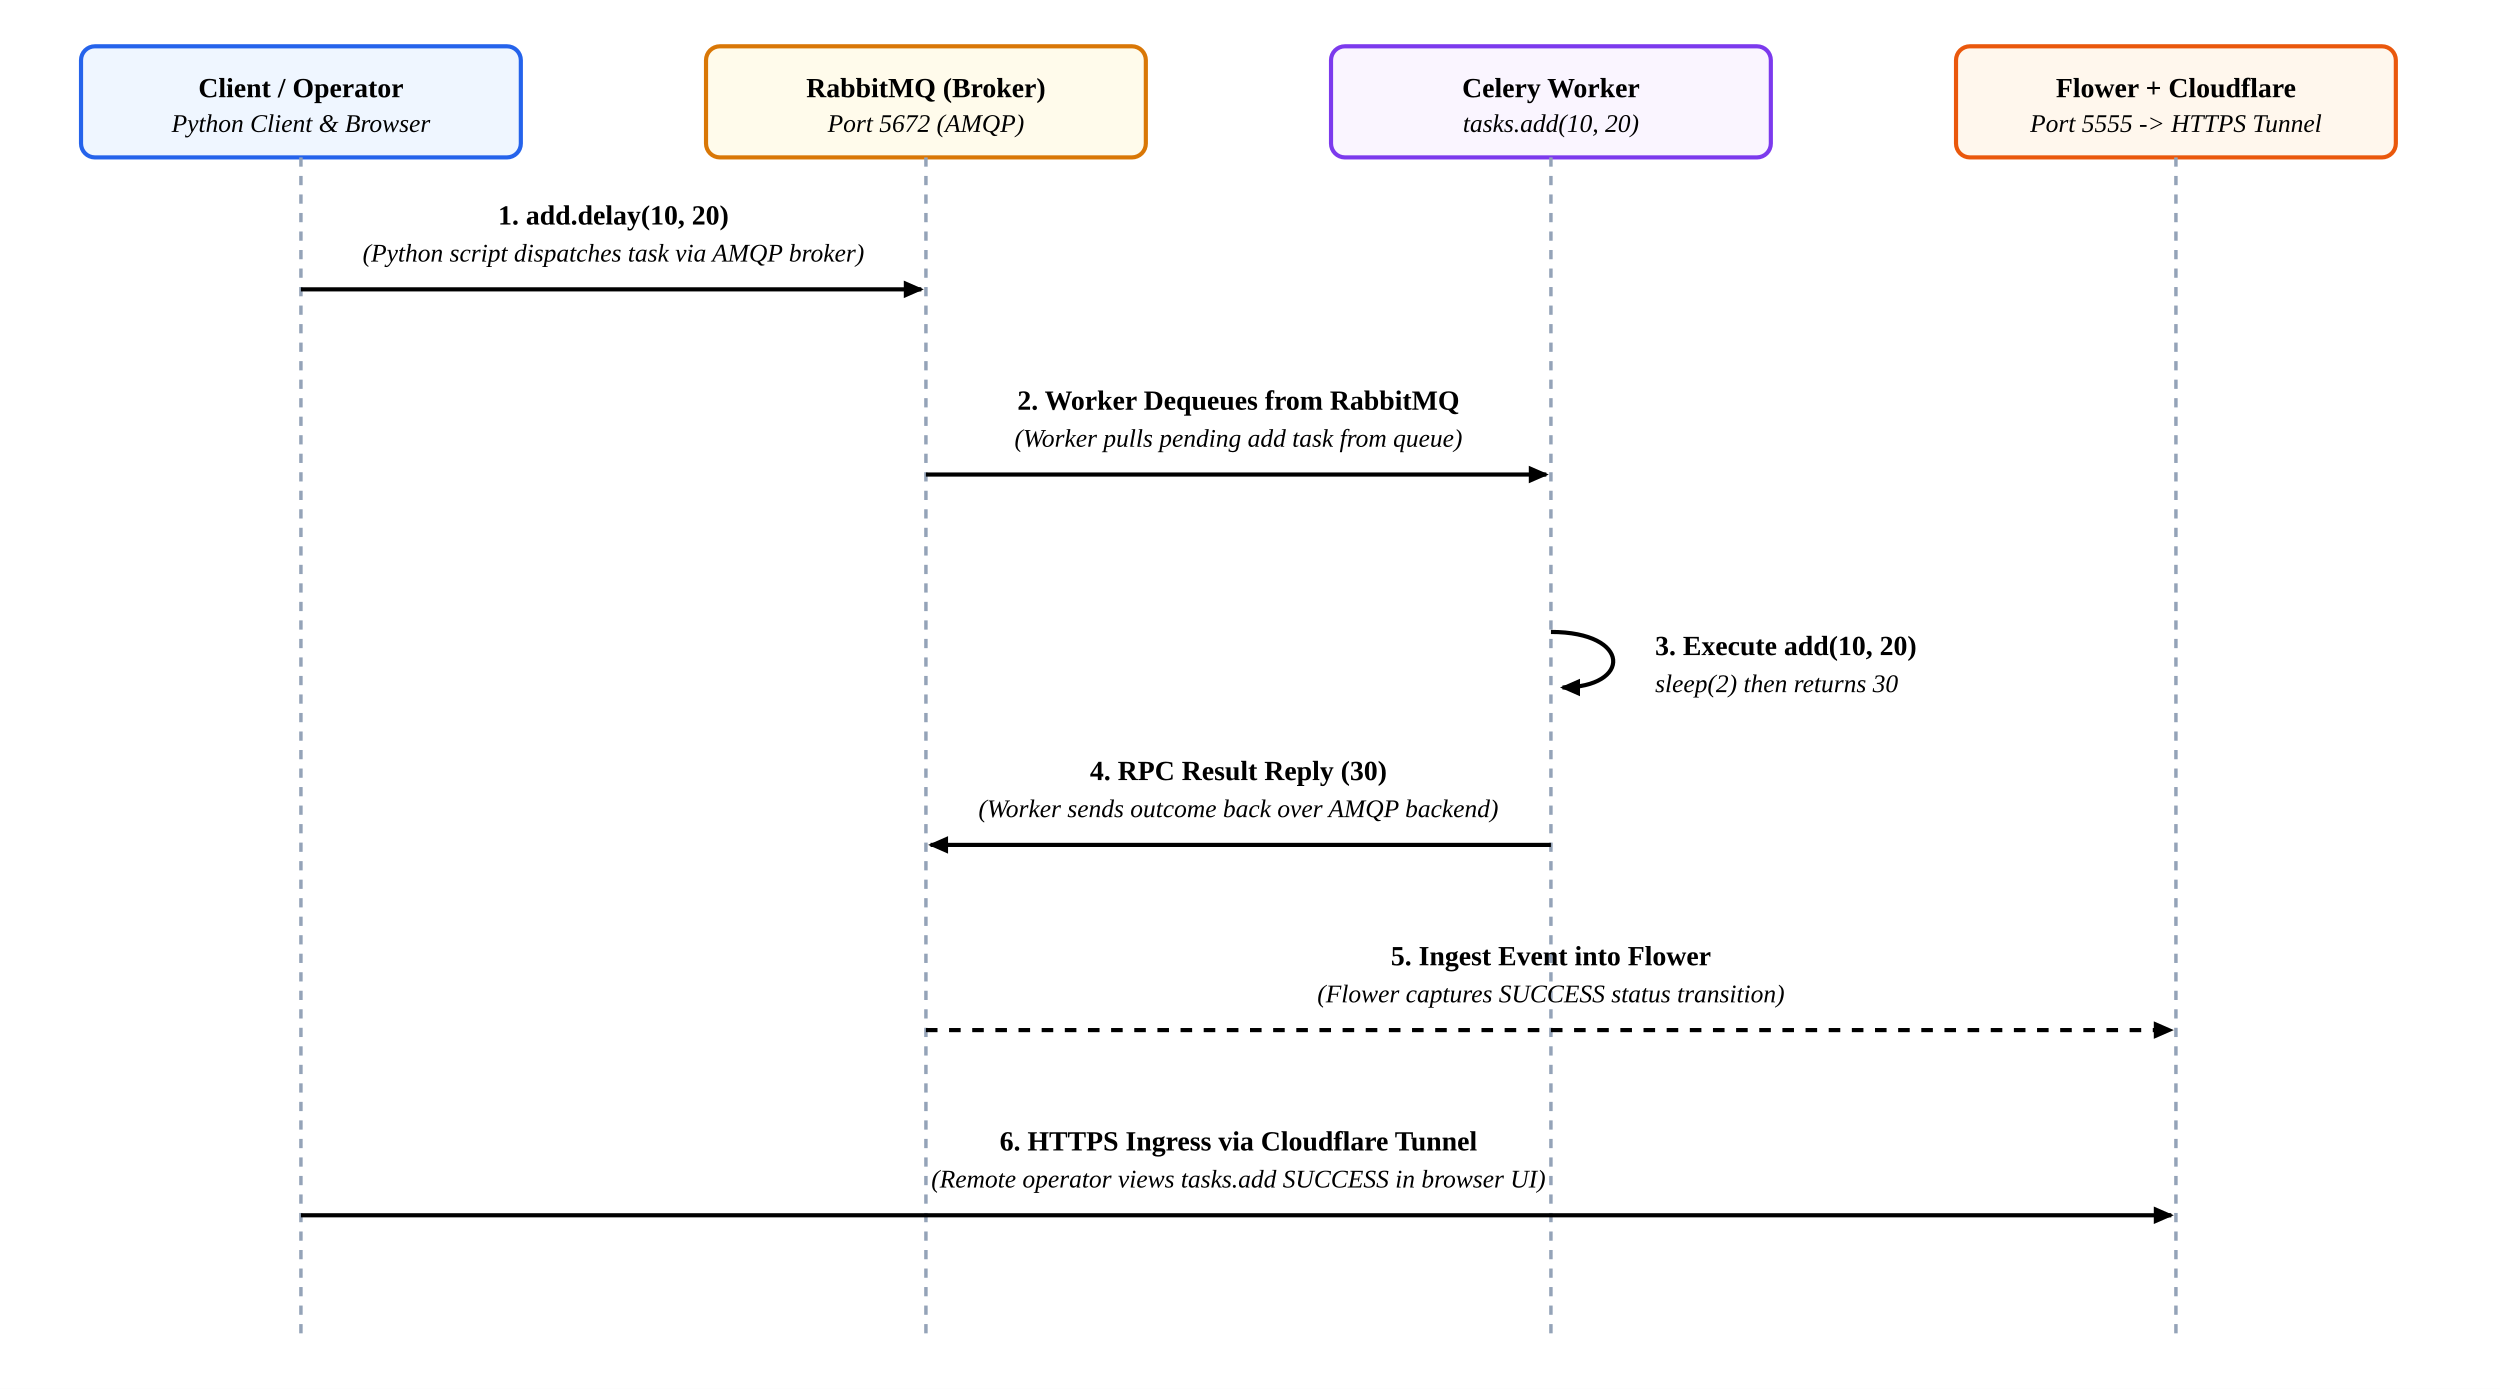
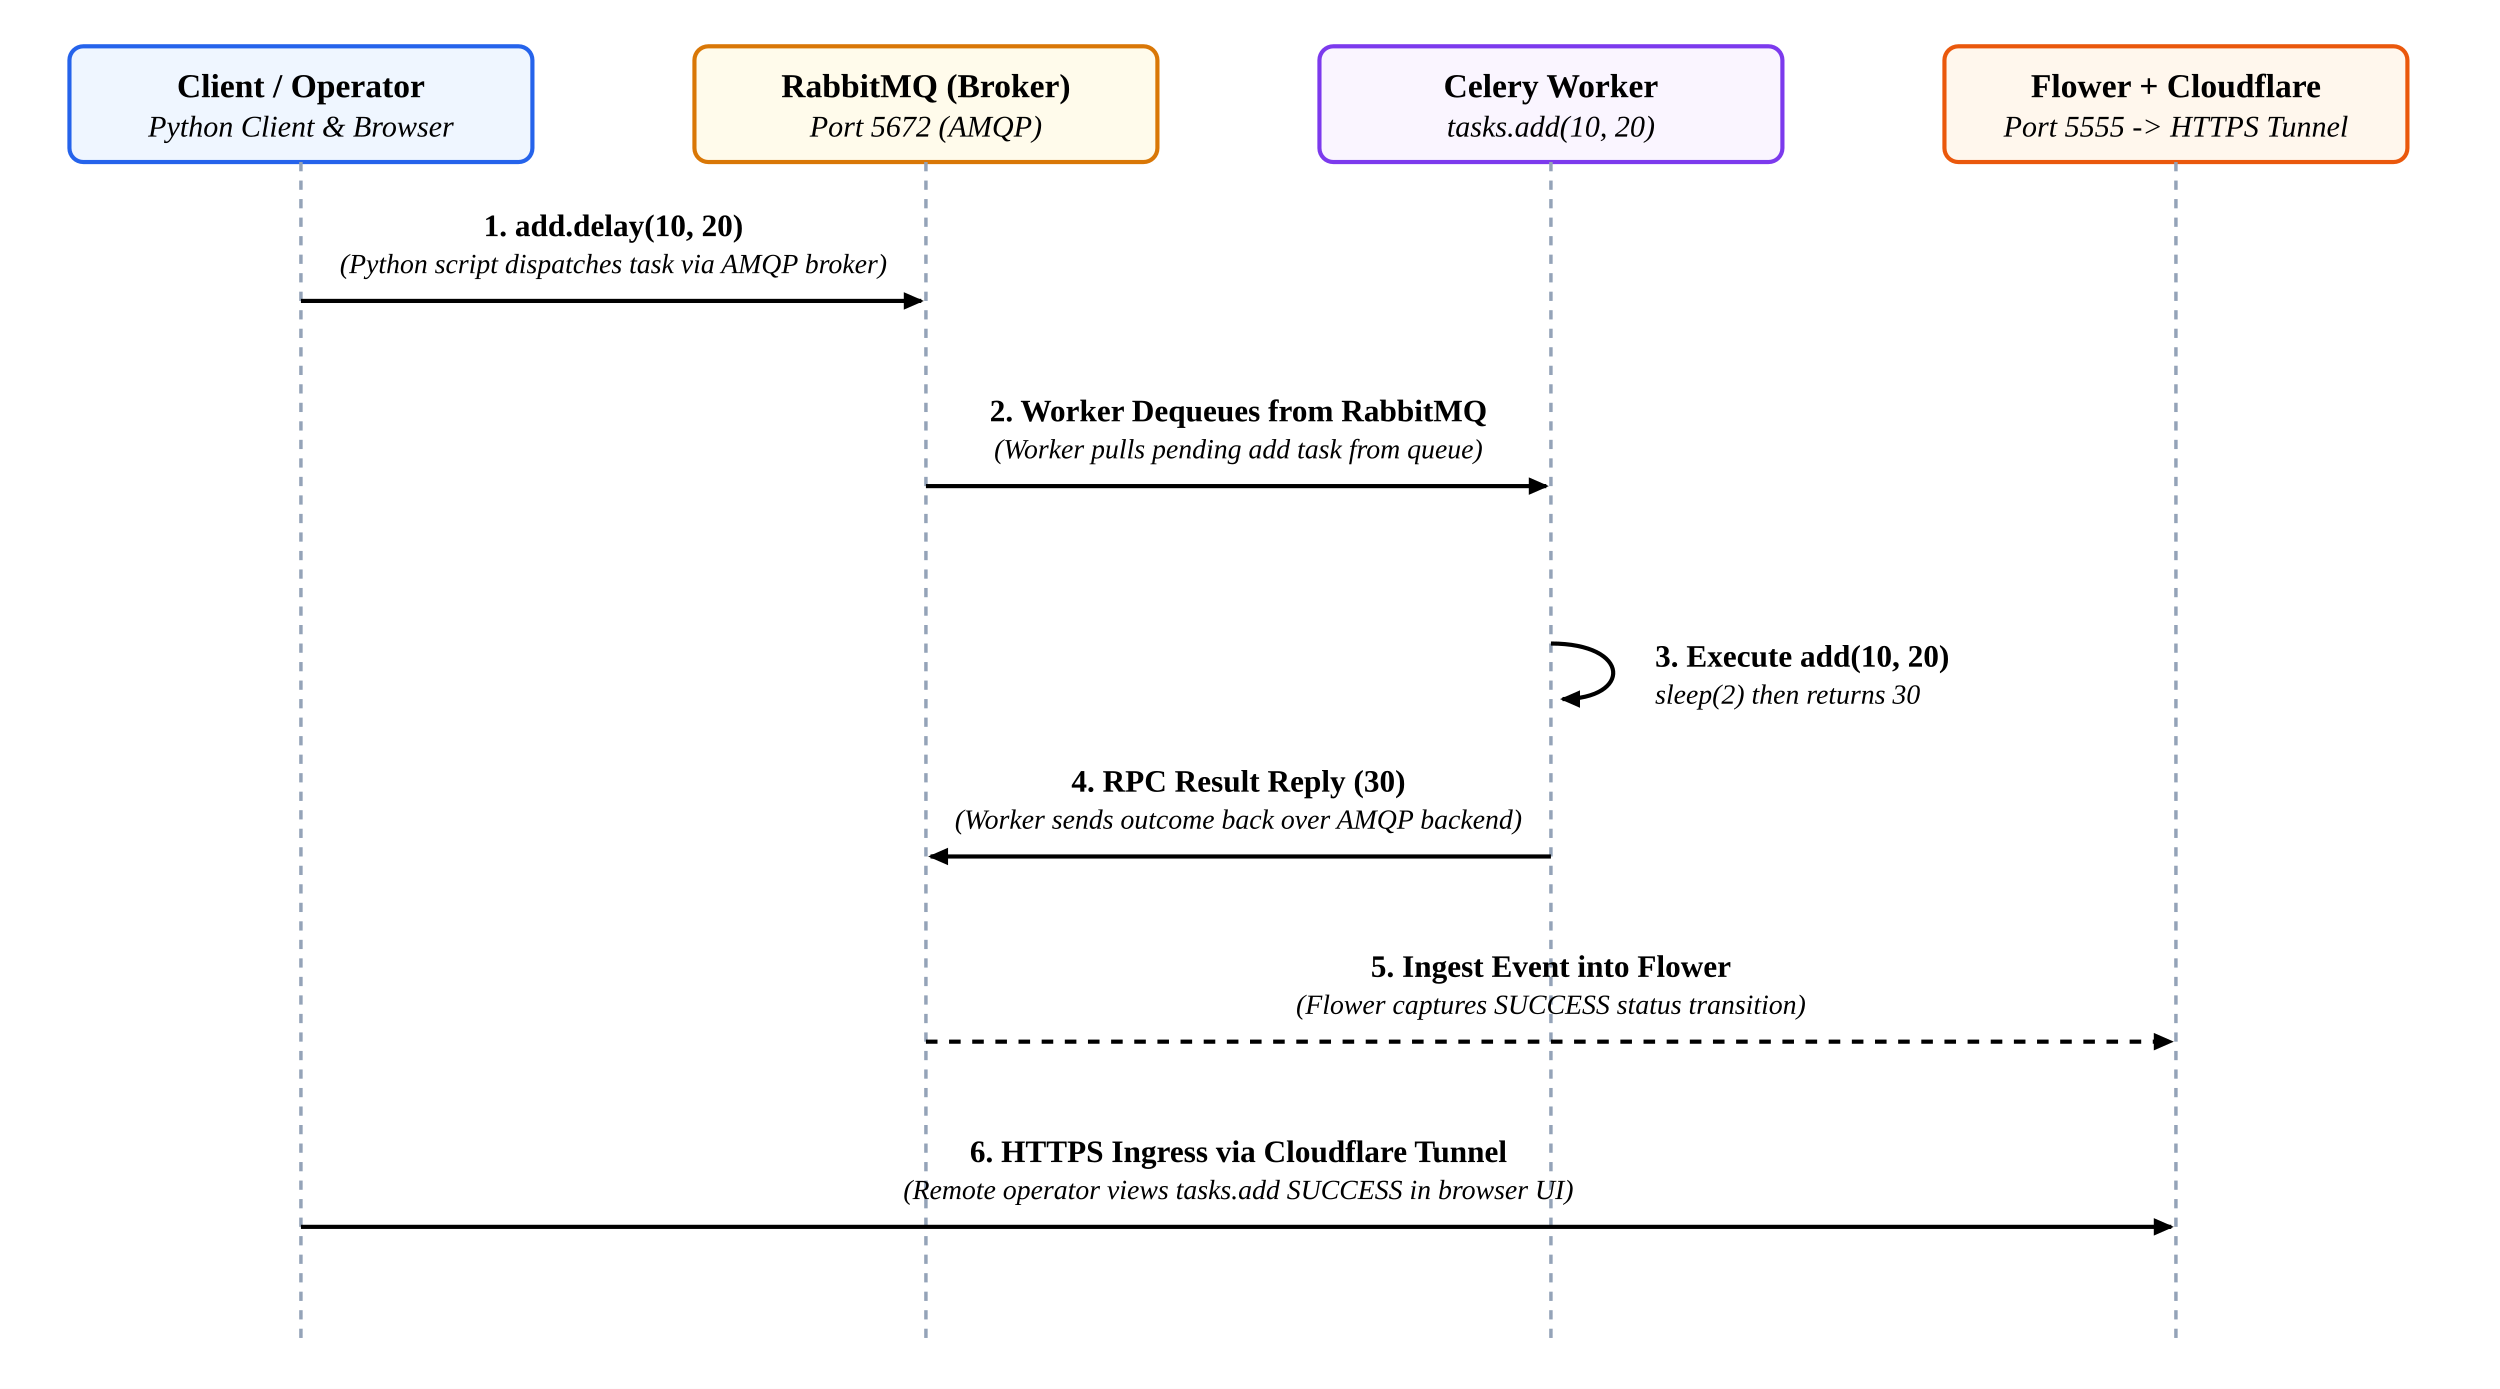
<svg xmlns="http://www.w3.org/2000/svg" viewBox="0 0 1080 600" width="1080" height="600">
  <defs>
    <style>
      text {
        font-family: "Times New Roman", Times, "Liberation Serif", serif;
        fill: #000000;
      }
      .title-text {
-         font-size: 15px;
+         font-size: 17px;
        font-weight: bold;
        fill: #000000;
      }
      .subtitle-text {
-         font-size: 11px;
+         font-size: 13px;
        font-style: italic;
        fill: #000000;
      }
      .section-heading {
-         font-size: 12px;
+         font-size: 14.5px;
        font-weight: bold;
        fill: #000000;
      }
      .code-font {
        font-family: "Times New Roman", Times, "Liberation Serif", serif;
-         font-size: 11px;
+         font-size: 13px;
        fill: #000000;
      }
      .body-text {
-         font-size: 11px;
+         font-size: 13px;
        fill: #000000;
      }
      .arrow-label {
-         font-size: 11px;
+         font-size: 13px;
        font-weight: bold;
        fill: #000000;
      }
      .arrow-sub {
-         font-size: 10px;
+         font-size: 12px;
        font-style: italic;
        fill: #000000;
      }
      .flow-step-title {
-         font-size: 12px;
+         font-size: 13.5px;
        font-weight: bold;
        fill: #000000;
      }
      .flow-step-sub {
-         font-size: 11px;
+         font-size: 12px;
        font-style: italic;
        fill: #000000;
      }
    </style>
    <marker id="arr-black" viewBox="0 0 10 10" refX="7" refY="5" markerWidth="6" markerHeight="6" orient="auto-start-reverse">
      <path d="M 0 1.5 L 8 5 L 0 8.5 z" fill="#000000" />
    </marker>
  </defs>
  <rect width="100%" height="100%" fill="#ffffff" />
-   <rect x="35" y="20" width="190" height="48" rx="6" fill="#eff6ff" stroke="#2563eb" stroke-width="1.8" />
+   <rect x="30" y="20" width="200" height="50" rx="6" fill="#eff6ff" stroke="#2563eb" stroke-width="1.8" />
  <text x="130" y="42" text-anchor="middle" class="section-heading">Client / Operator</text>
-   <text x="130" y="57" text-anchor="middle" class="subtitle-text">Python Client &amp; Browser</text>
-   <line x1="130" y1="68" x2="130" y2="580" stroke="#94a3b8" stroke-width="1.5" stroke-dasharray="4,4" />
-   <rect x="305" y="20" width="190" height="48" rx="6" fill="#fffbeb" stroke="#d97706" stroke-width="1.8" />
+   <text x="130" y="59" text-anchor="middle" class="subtitle-text">Python Client &amp; Browser</text>
+   <line x1="130" y1="70" x2="130" y2="580" stroke="#94a3b8" stroke-width="1.5" stroke-dasharray="4,4" />
+   <rect x="300" y="20" width="200" height="50" rx="6" fill="#fffbeb" stroke="#d97706" stroke-width="1.8" />
  <text x="400" y="42" text-anchor="middle" class="section-heading">RabbitMQ (Broker)</text>
-   <text x="400" y="57" text-anchor="middle" class="subtitle-text">Port 5672 (AMQP)</text>
-   <line x1="400" y1="68" x2="400" y2="580" stroke="#94a3b8" stroke-width="1.5" stroke-dasharray="4,4" />
-   <rect x="575" y="20" width="190" height="48" rx="6" fill="#faf5ff" stroke="#7c3aed" stroke-width="1.8" />
+   <text x="400" y="59" text-anchor="middle" class="subtitle-text">Port 5672 (AMQP)</text>
+   <line x1="400" y1="70" x2="400" y2="580" stroke="#94a3b8" stroke-width="1.5" stroke-dasharray="4,4" />
+   <rect x="570" y="20" width="200" height="50" rx="6" fill="#faf5ff" stroke="#7c3aed" stroke-width="1.8" />
  <text x="670" y="42" text-anchor="middle" class="section-heading">Celery Worker</text>
-   <text x="670" y="57" text-anchor="middle" class="subtitle-text">tasks.add(10, 20)</text>
-   <line x1="670" y1="68" x2="670" y2="580" stroke="#94a3b8" stroke-width="1.5" stroke-dasharray="4,4" />
-   <rect x="845" y="20" width="190" height="48" rx="6" fill="#fff7ed" stroke="#ea580c" stroke-width="1.8" />
+   <text x="670" y="59" text-anchor="middle" class="subtitle-text">tasks.add(10, 20)</text>
+   <line x1="670" y1="70" x2="670" y2="580" stroke="#94a3b8" stroke-width="1.5" stroke-dasharray="4,4" />
+   <rect x="840" y="20" width="200" height="50" rx="6" fill="#fff7ed" stroke="#ea580c" stroke-width="1.8" />
  <text x="940" y="42" text-anchor="middle" class="section-heading">Flower + Cloudflare</text>
-   <text x="940" y="57" text-anchor="middle" class="subtitle-text">Port 5555 -&gt; HTTPS Tunnel</text>
-   <line x1="940" y1="68" x2="940" y2="580" stroke="#94a3b8" stroke-width="1.5" stroke-dasharray="4,4" />
-   <line x1="130" y1="125" x2="398" y2="125" stroke="#000000" stroke-width="1.8" marker-end="url(#arr-black)" />
-   <text x="265" y="97" text-anchor="middle" class="flow-step-title">1. add.delay(10, 20)</text>
-   <text x="265" y="113" text-anchor="middle" class="flow-step-sub">(Python script dispatches task via AMQP broker)</text>
-   <line x1="400" y1="205" x2="668" y2="205" stroke="#000000" stroke-width="1.8" marker-end="url(#arr-black)" />
-   <text x="535" y="177" text-anchor="middle" class="flow-step-title">2. Worker Dequeues from RabbitMQ</text>
-   <text x="535" y="193" text-anchor="middle" class="flow-step-sub">(Worker pulls pending add task from queue)</text>
-   <path d="M 670 273 C 705 273, 705 297, 675 297" fill="none" stroke="#000000" stroke-width="1.8" marker-end="url(#arr-black)" />
-   <text x="715" y="283" text-anchor="start" class="flow-step-title">3. Execute add(10, 20)</text>
-   <text x="715" y="299" text-anchor="start" class="flow-step-sub">sleep(2) then returns 30</text>
-   <line x1="670" y1="365" x2="402" y2="365" stroke="#000000" stroke-width="1.8" marker-end="url(#arr-black)" />
-   <text x="535" y="337" text-anchor="middle" class="flow-step-title">4. RPC Result Reply (30)</text>
-   <text x="535" y="353" text-anchor="middle" class="flow-step-sub">(Worker sends outcome back over AMQP backend)</text>
-   <line x1="400" y1="445" x2="938" y2="445" stroke="#000000" stroke-width="1.8" stroke-dasharray="5,5" marker-end="url(#arr-black)" />
-   <text x="670" y="417" text-anchor="middle" class="flow-step-title">5. Ingest Event into Flower</text>
-   <text x="670" y="433" text-anchor="middle" class="flow-step-sub">(Flower captures SUCCESS status transition)</text>
-   <line x1="130" y1="525" x2="938" y2="525" stroke="#000000" stroke-width="1.8" marker-end="url(#arr-black)" />
-   <text x="535" y="497" text-anchor="middle" class="flow-step-title">6. HTTPS Ingress via Cloudflare Tunnel</text>
-   <text x="535" y="513" text-anchor="middle" class="flow-step-sub">(Remote operator views tasks.add SUCCESS in browser UI)</text>
+   <text x="940" y="59" text-anchor="middle" class="subtitle-text">Port 5555 -&gt; HTTPS Tunnel</text>
+   <line x1="940" y1="70" x2="940" y2="580" stroke="#94a3b8" stroke-width="1.5" stroke-dasharray="4,4" />
+   <line x1="130" y1="130" x2="398" y2="130" stroke="#000000" stroke-width="1.8" marker-end="url(#arr-black)" />
+   <text x="265" y="102" text-anchor="middle" class="flow-step-title">1. add.delay(10, 20)</text>
+   <text x="265" y="118" text-anchor="middle" class="flow-step-sub">(Python script dispatches task via AMQP broker)</text>
+   <line x1="400" y1="210" x2="668" y2="210" stroke="#000000" stroke-width="1.8" marker-end="url(#arr-black)" />
+   <text x="535" y="182" text-anchor="middle" class="flow-step-title">2. Worker Dequeues from RabbitMQ</text>
+   <text x="535" y="198" text-anchor="middle" class="flow-step-sub">(Worker pulls pending add task from queue)</text>
+   <path d="M 670 278 C 705 278, 705 302, 675 302" fill="none" stroke="#000000" stroke-width="1.8" marker-end="url(#arr-black)" />
+   <text x="715" y="288" text-anchor="start" class="flow-step-title">3. Execute add(10, 20)</text>
+   <text x="715" y="304" text-anchor="start" class="flow-step-sub">sleep(2) then returns 30</text>
+   <line x1="670" y1="370" x2="402" y2="370" stroke="#000000" stroke-width="1.8" marker-end="url(#arr-black)" />
+   <text x="535" y="342" text-anchor="middle" class="flow-step-title">4. RPC Result Reply (30)</text>
+   <text x="535" y="358" text-anchor="middle" class="flow-step-sub">(Worker sends outcome back over AMQP backend)</text>
+   <line x1="400" y1="450" x2="938" y2="450" stroke="#000000" stroke-width="1.8" stroke-dasharray="5,5" marker-end="url(#arr-black)" />
+   <text x="670" y="422" text-anchor="middle" class="flow-step-title">5. Ingest Event into Flower</text>
+   <text x="670" y="438" text-anchor="middle" class="flow-step-sub">(Flower captures SUCCESS status transition)</text>
+   <line x1="130" y1="530" x2="938" y2="530" stroke="#000000" stroke-width="1.8" marker-end="url(#arr-black)" />
+   <text x="535" y="502" text-anchor="middle" class="flow-step-title">6. HTTPS Ingress via Cloudflare Tunnel</text>
+   <text x="535" y="518" text-anchor="middle" class="flow-step-sub">(Remote operator views tasks.add SUCCESS in browser UI)</text>
</svg>
